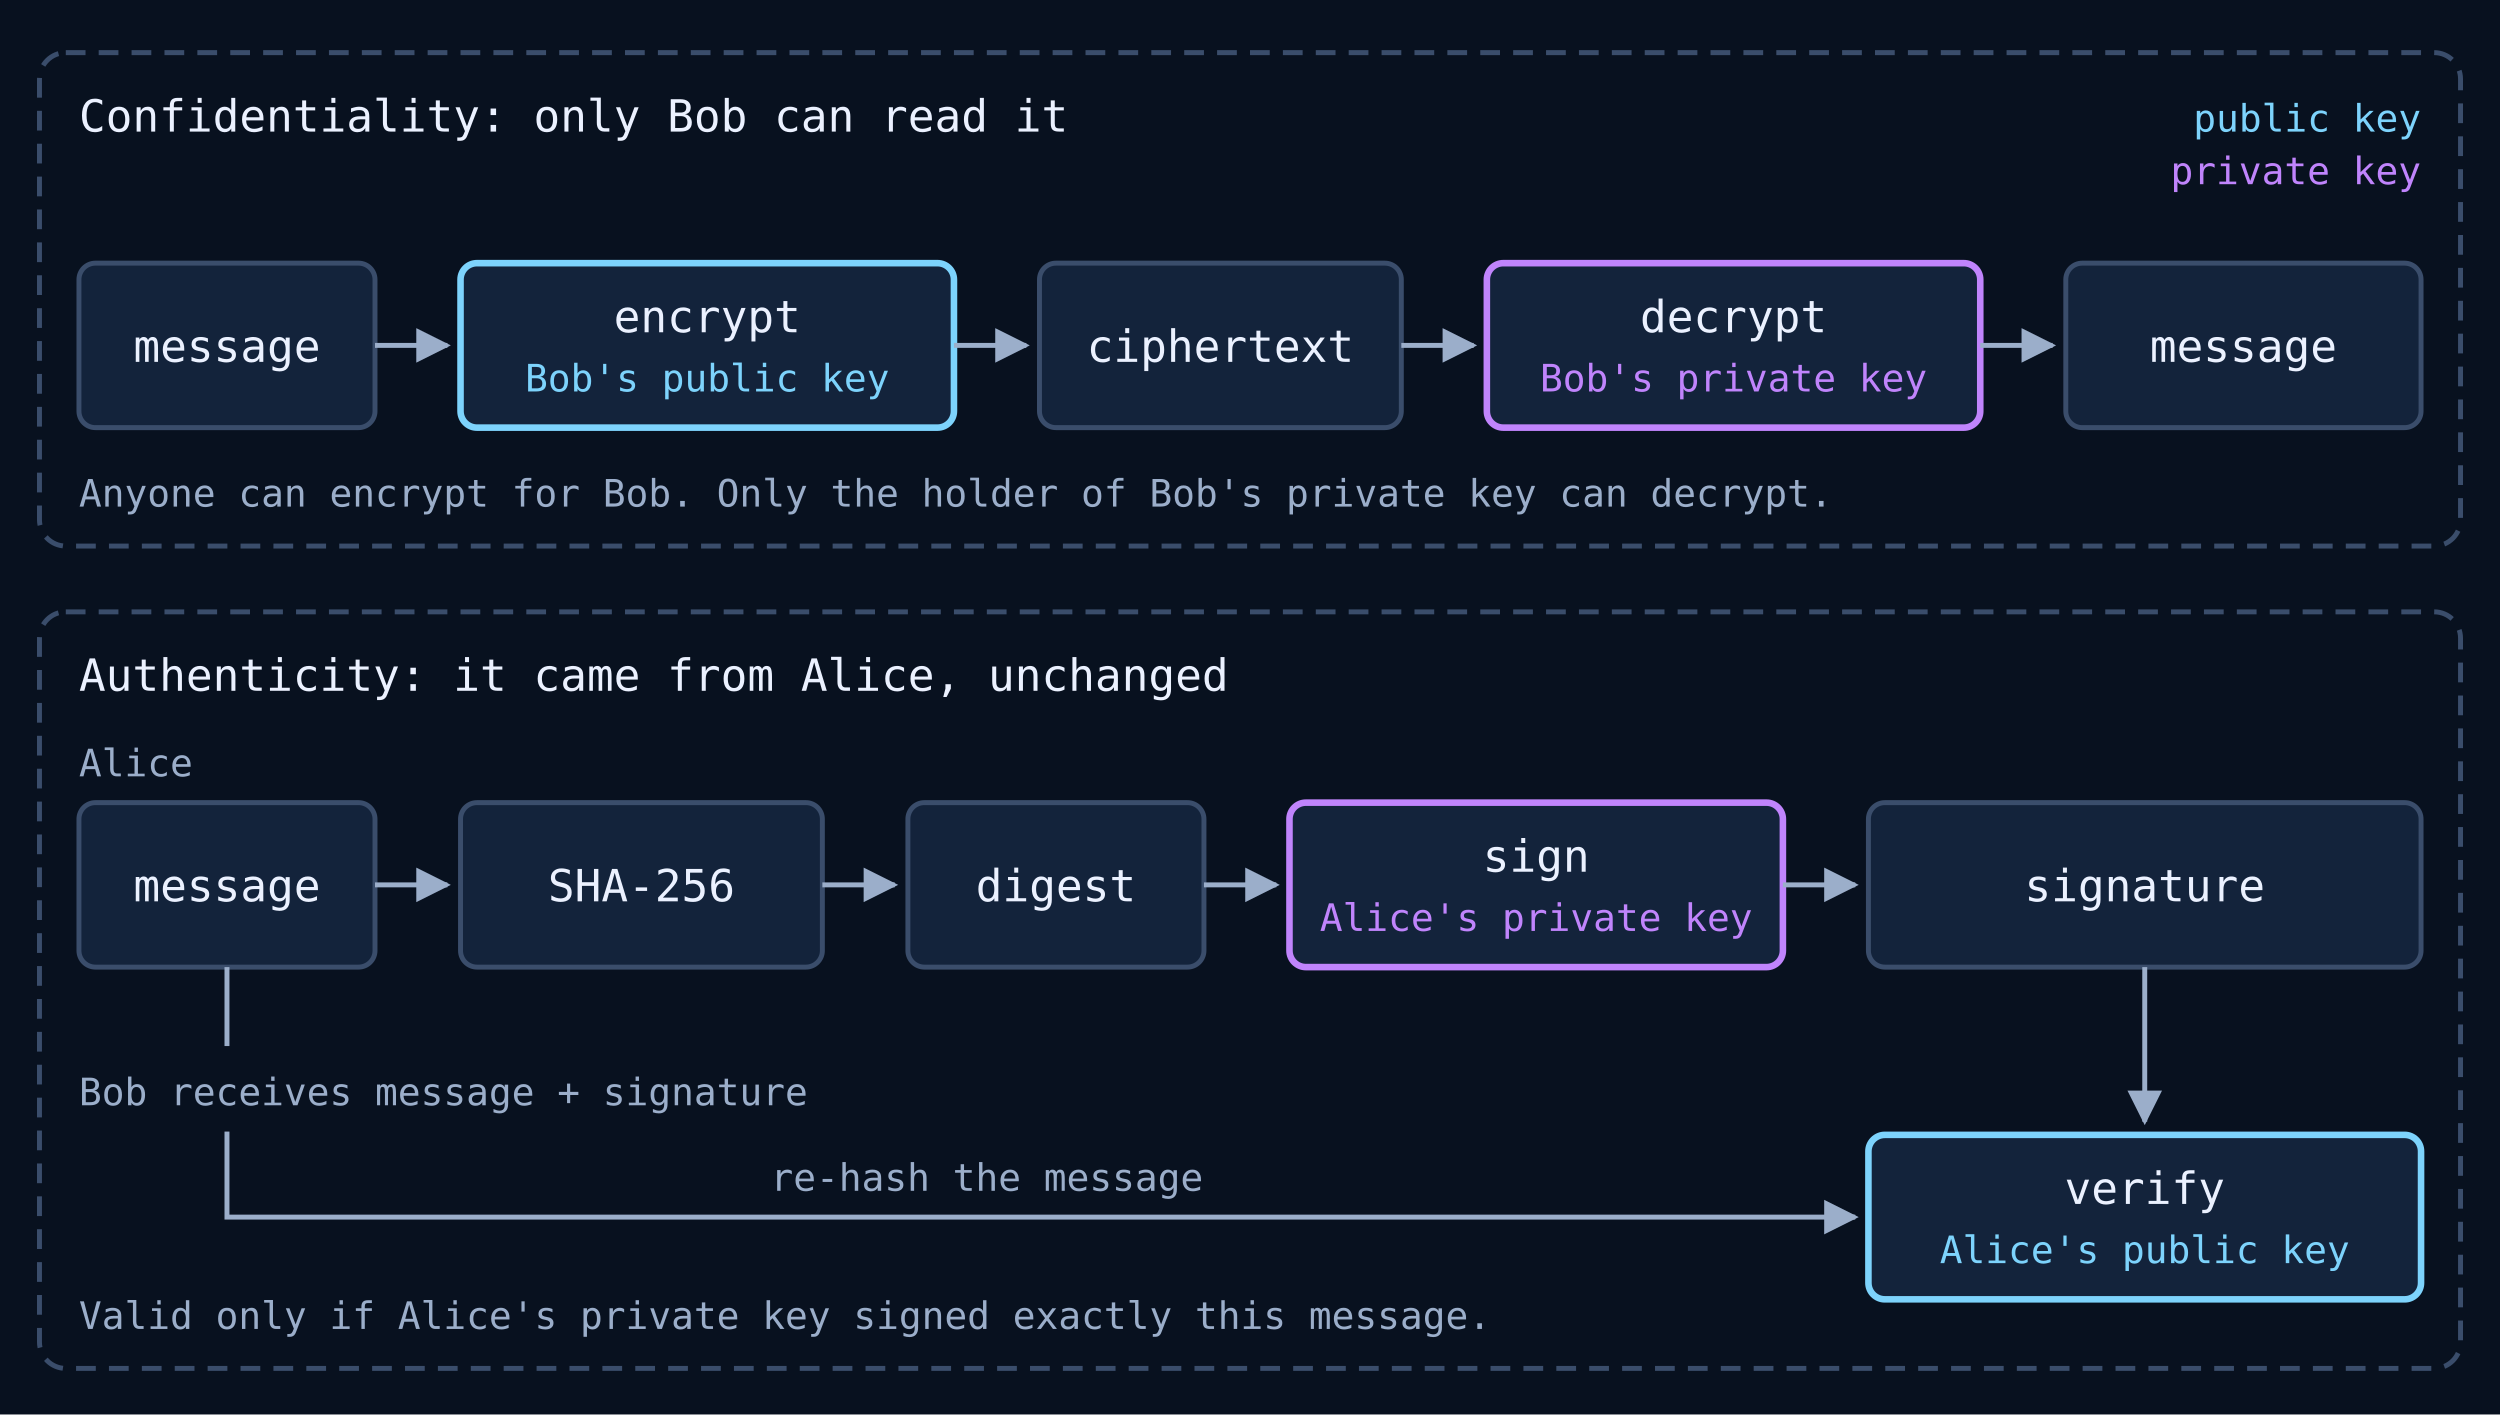
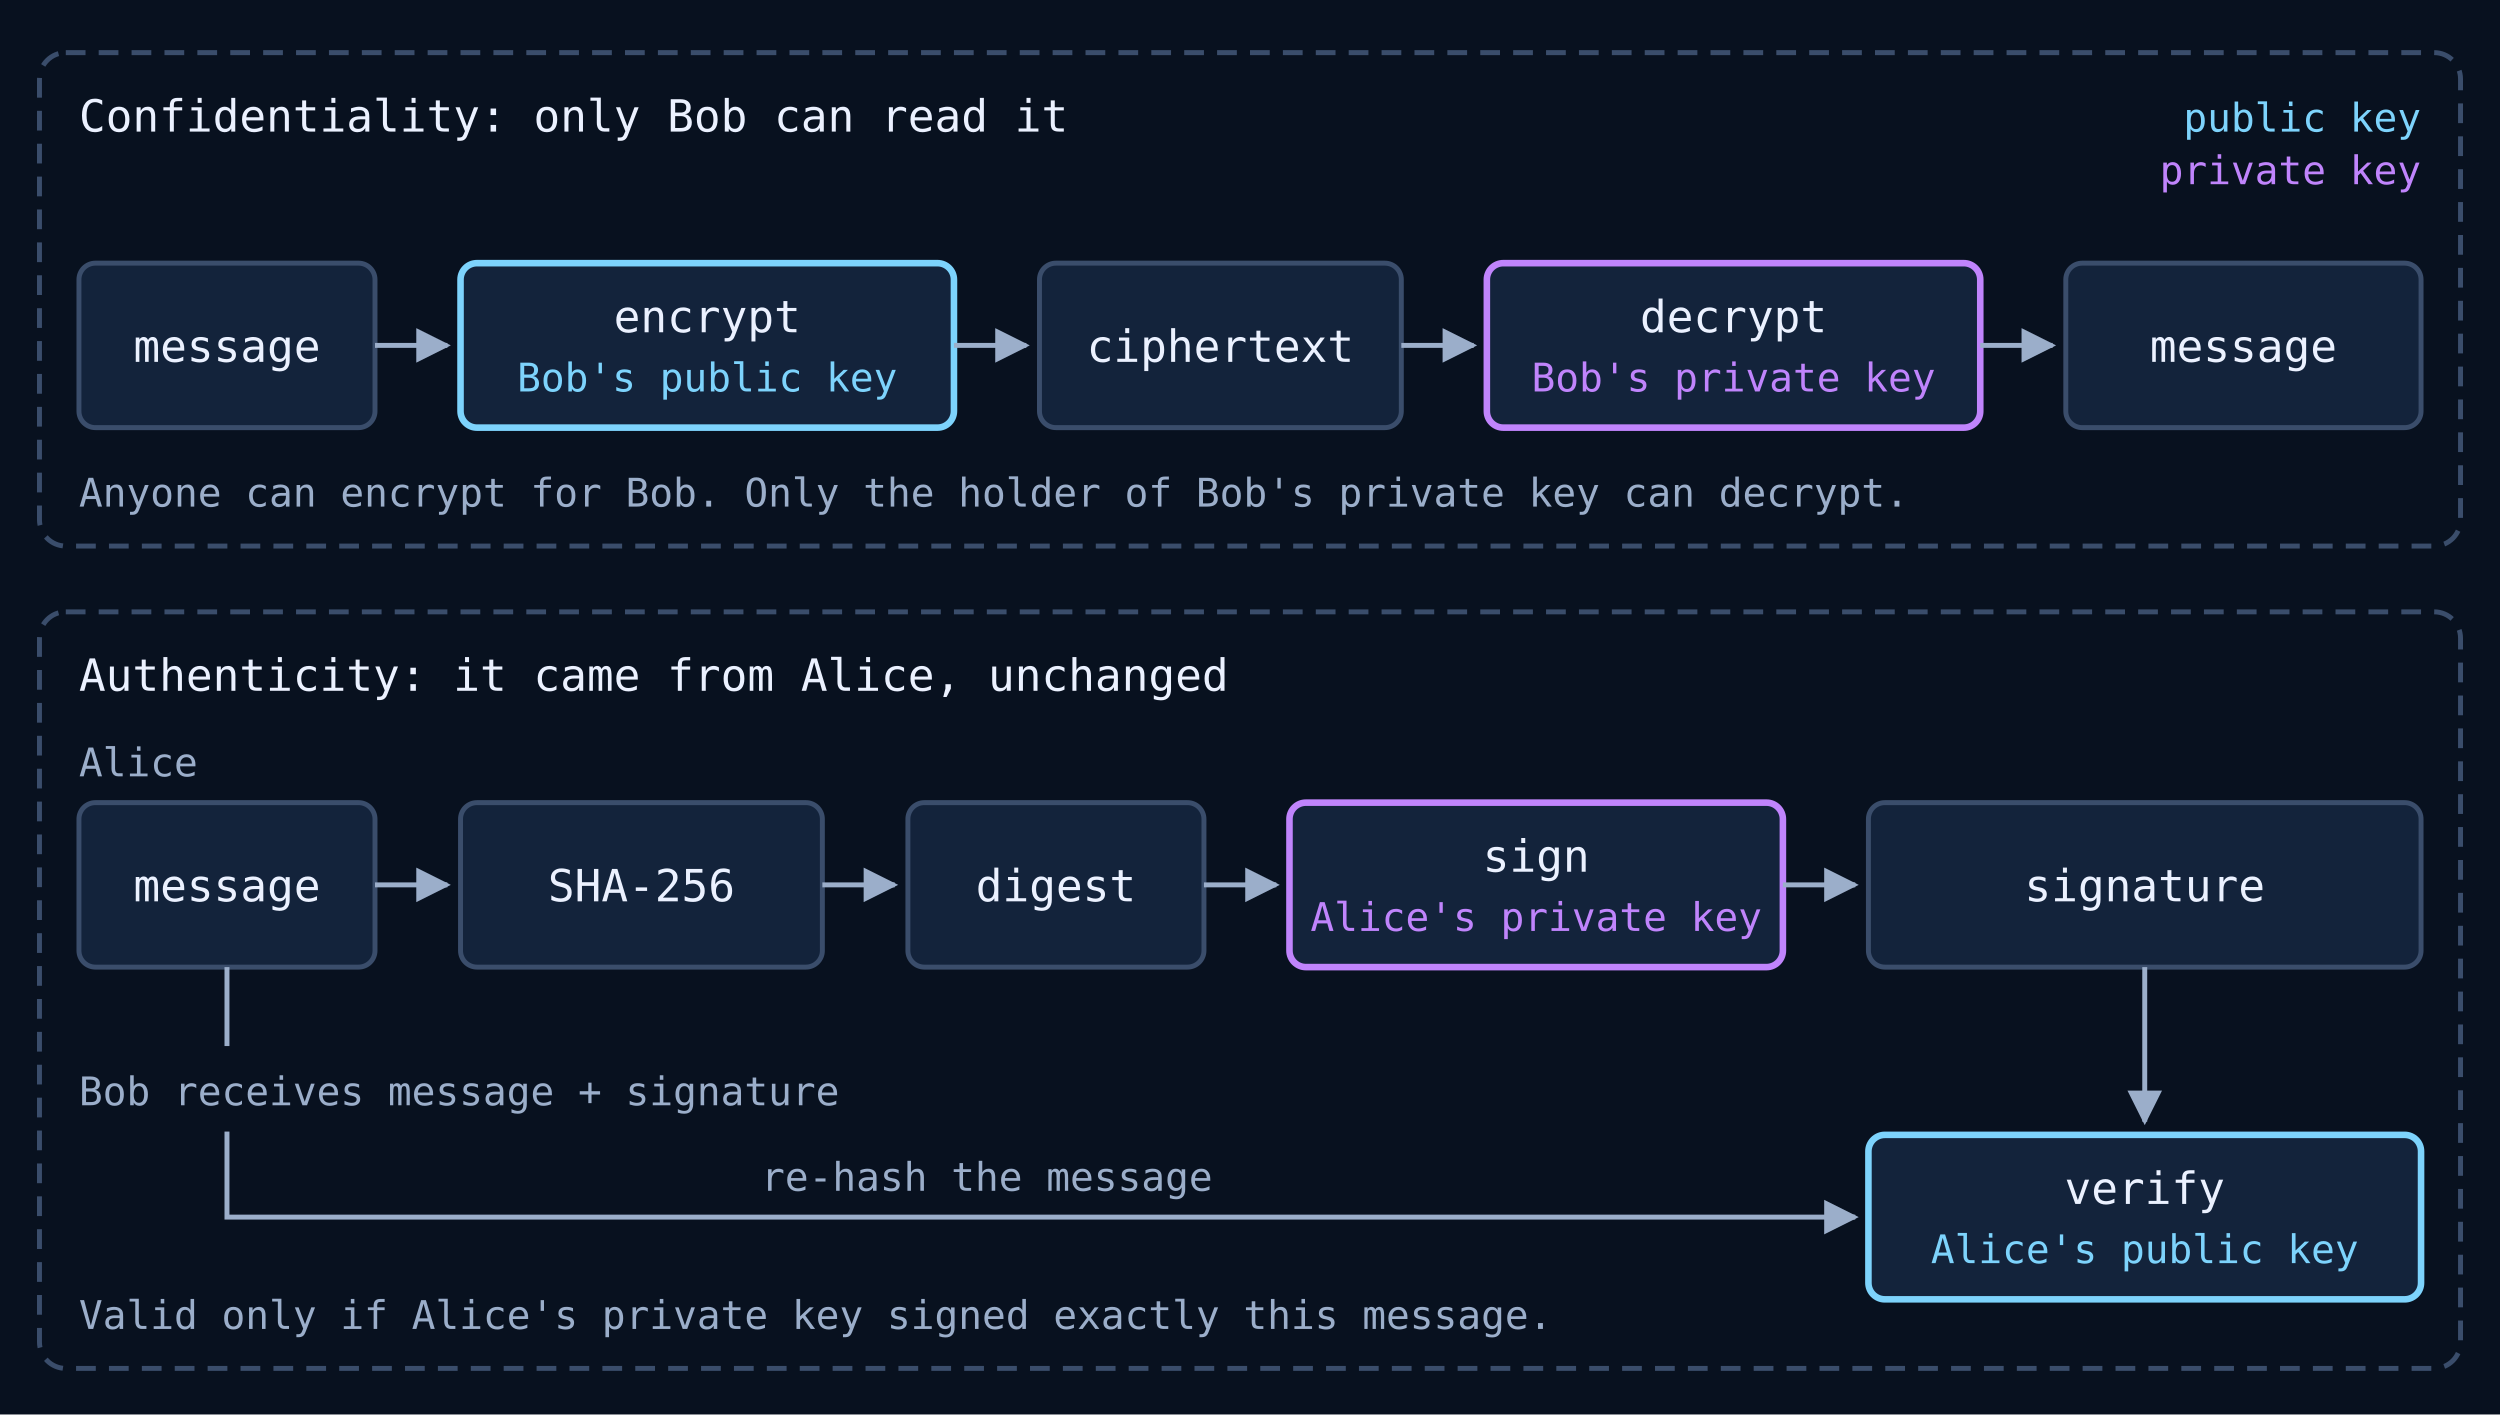
<svg xmlns="http://www.w3.org/2000/svg" viewBox="0 0 760 430" role="img" aria-labelledby="t">
  <style>
    text { font-family: ui-monospace, "SFMono-Regular", Consolas, Menlo, monospace; fill: #ebf1ff; font-size: 13.5px; }
    .small { font-size: 12px; }
-     .muted { fill: #9baeca; font-size: 11.5px; }
-     .pub { fill: #7dd3fc; font-size: 11.5px; }
-     .prv { fill: #c084fc; font-size: 11.5px; }
+     .muted { fill: #9baeca; font-size: 12px; }
+     .pub { fill: #7dd3fc; font-size: 12px; }
+     .prv { fill: #c084fc; font-size: 12px; }
    .region { fill: none; stroke: #3a4d6b; stroke-width: 1.5; stroke-dasharray: 6 4; }
    .box { fill: #13233b; stroke: #3a4d6b; stroke-width: 1.5; }
    .kpub { fill: #13233b; stroke: #7dd3fc; stroke-width: 2; }
    .kprv { fill: #13233b; stroke: #c084fc; stroke-width: 2; }
    .f { fill: none; stroke: #9baeca; stroke-width: 1.5; }
  </style>
  <defs>
    <marker id="m" viewBox="0 0 10 10" refX="9" refY="5" markerWidth="7" markerHeight="7" orient="auto">
      <path d="M0,0 L10,5 L0,10 z" fill="#9baeca" />
    </marker>
  </defs>
  <rect width="760" height="430" fill="#08111f" />
  <rect class="region" x="12" y="16" width="736" height="150" rx="8" />
  <text x="24" y="40">Confidentiality: only Bob can read it</text>
  <text class="pub" x="736" y="40" text-anchor="end">public key</text>
  <text class="prv" x="736" y="56" text-anchor="end">private key</text>
  <rect class="box" x="24" y="80" width="90" height="50" rx="5" />
  <text x="69" y="110" text-anchor="middle">message</text>
  <path class="f" d="M114 105 H136" marker-end="url(#m)" />
  <rect class="kpub" x="140" y="80" width="150" height="50" rx="5" />
  <text x="215" y="101" text-anchor="middle">encrypt</text>
  <text class="pub" x="215" y="119" text-anchor="middle">Bob's public key</text>
  <path class="f" d="M290 105 H312" marker-end="url(#m)" />
  <rect class="box" x="316" y="80" width="110" height="50" rx="5" />
  <text x="371" y="110" text-anchor="middle">ciphertext</text>
  <path class="f" d="M426 105 H448" marker-end="url(#m)" />
  <rect class="kprv" x="452" y="80" width="150" height="50" rx="5" />
  <text x="527" y="101" text-anchor="middle">decrypt</text>
  <text class="prv" x="527" y="119" text-anchor="middle">Bob's private key</text>
  <path class="f" d="M602 105 H624" marker-end="url(#m)" />
  <rect class="box" x="628" y="80" width="108" height="50" rx="5" />
  <text x="682" y="110" text-anchor="middle">message</text>
  <text class="muted" x="24" y="154">Anyone can encrypt for Bob. Only the holder of Bob's private key can decrypt.</text>
  <rect class="region" x="12" y="186" width="736" height="230" rx="8" />
  <text x="24" y="210">Authenticity: it came from Alice, unchanged</text>
  <text class="muted" x="24" y="236">Alice</text>
  <rect class="box" x="24" y="244" width="90" height="50" rx="5" />
  <text x="69" y="274" text-anchor="middle">message</text>
  <path class="f" d="M114 269 H136" marker-end="url(#m)" />
  <rect class="box" x="140" y="244" width="110" height="50" rx="5" />
  <text x="195" y="274" text-anchor="middle">SHA-256</text>
  <path class="f" d="M250 269 H272" marker-end="url(#m)" />
  <rect class="box" x="276" y="244" width="90" height="50" rx="5" />
  <text x="321" y="274" text-anchor="middle">digest</text>
  <path class="f" d="M366 269 H388" marker-end="url(#m)" />
  <rect class="kprv" x="392" y="244" width="150" height="50" rx="5" />
  <text x="467" y="265" text-anchor="middle">sign</text>
  <text class="prv" x="467" y="283" text-anchor="middle">Alice's private key</text>
  <path class="f" d="M542 269 H564" marker-end="url(#m)" />
  <rect class="box" x="568" y="244" width="168" height="50" rx="5" />
  <text x="652" y="274" text-anchor="middle">signature</text>
  <text class="muted" x="24" y="336">Bob receives message + signature</text>
  <path class="f" d="M69 294 V318 M69 344 V370 H564" marker-end="url(#m)" />
  <text class="muted" x="300" y="362" text-anchor="middle">re-hash the message</text>
  <path class="f" d="M652 294 V341" marker-end="url(#m)" />
  <rect class="kpub" x="568" y="345" width="168" height="50" rx="5" />
  <text x="652" y="366" text-anchor="middle">verify</text>
  <text class="pub" x="652" y="384" text-anchor="middle">Alice's public key</text>
  <text class="muted" x="24" y="404">Valid only if Alice's private key signed exactly this message.</text>
</svg>
